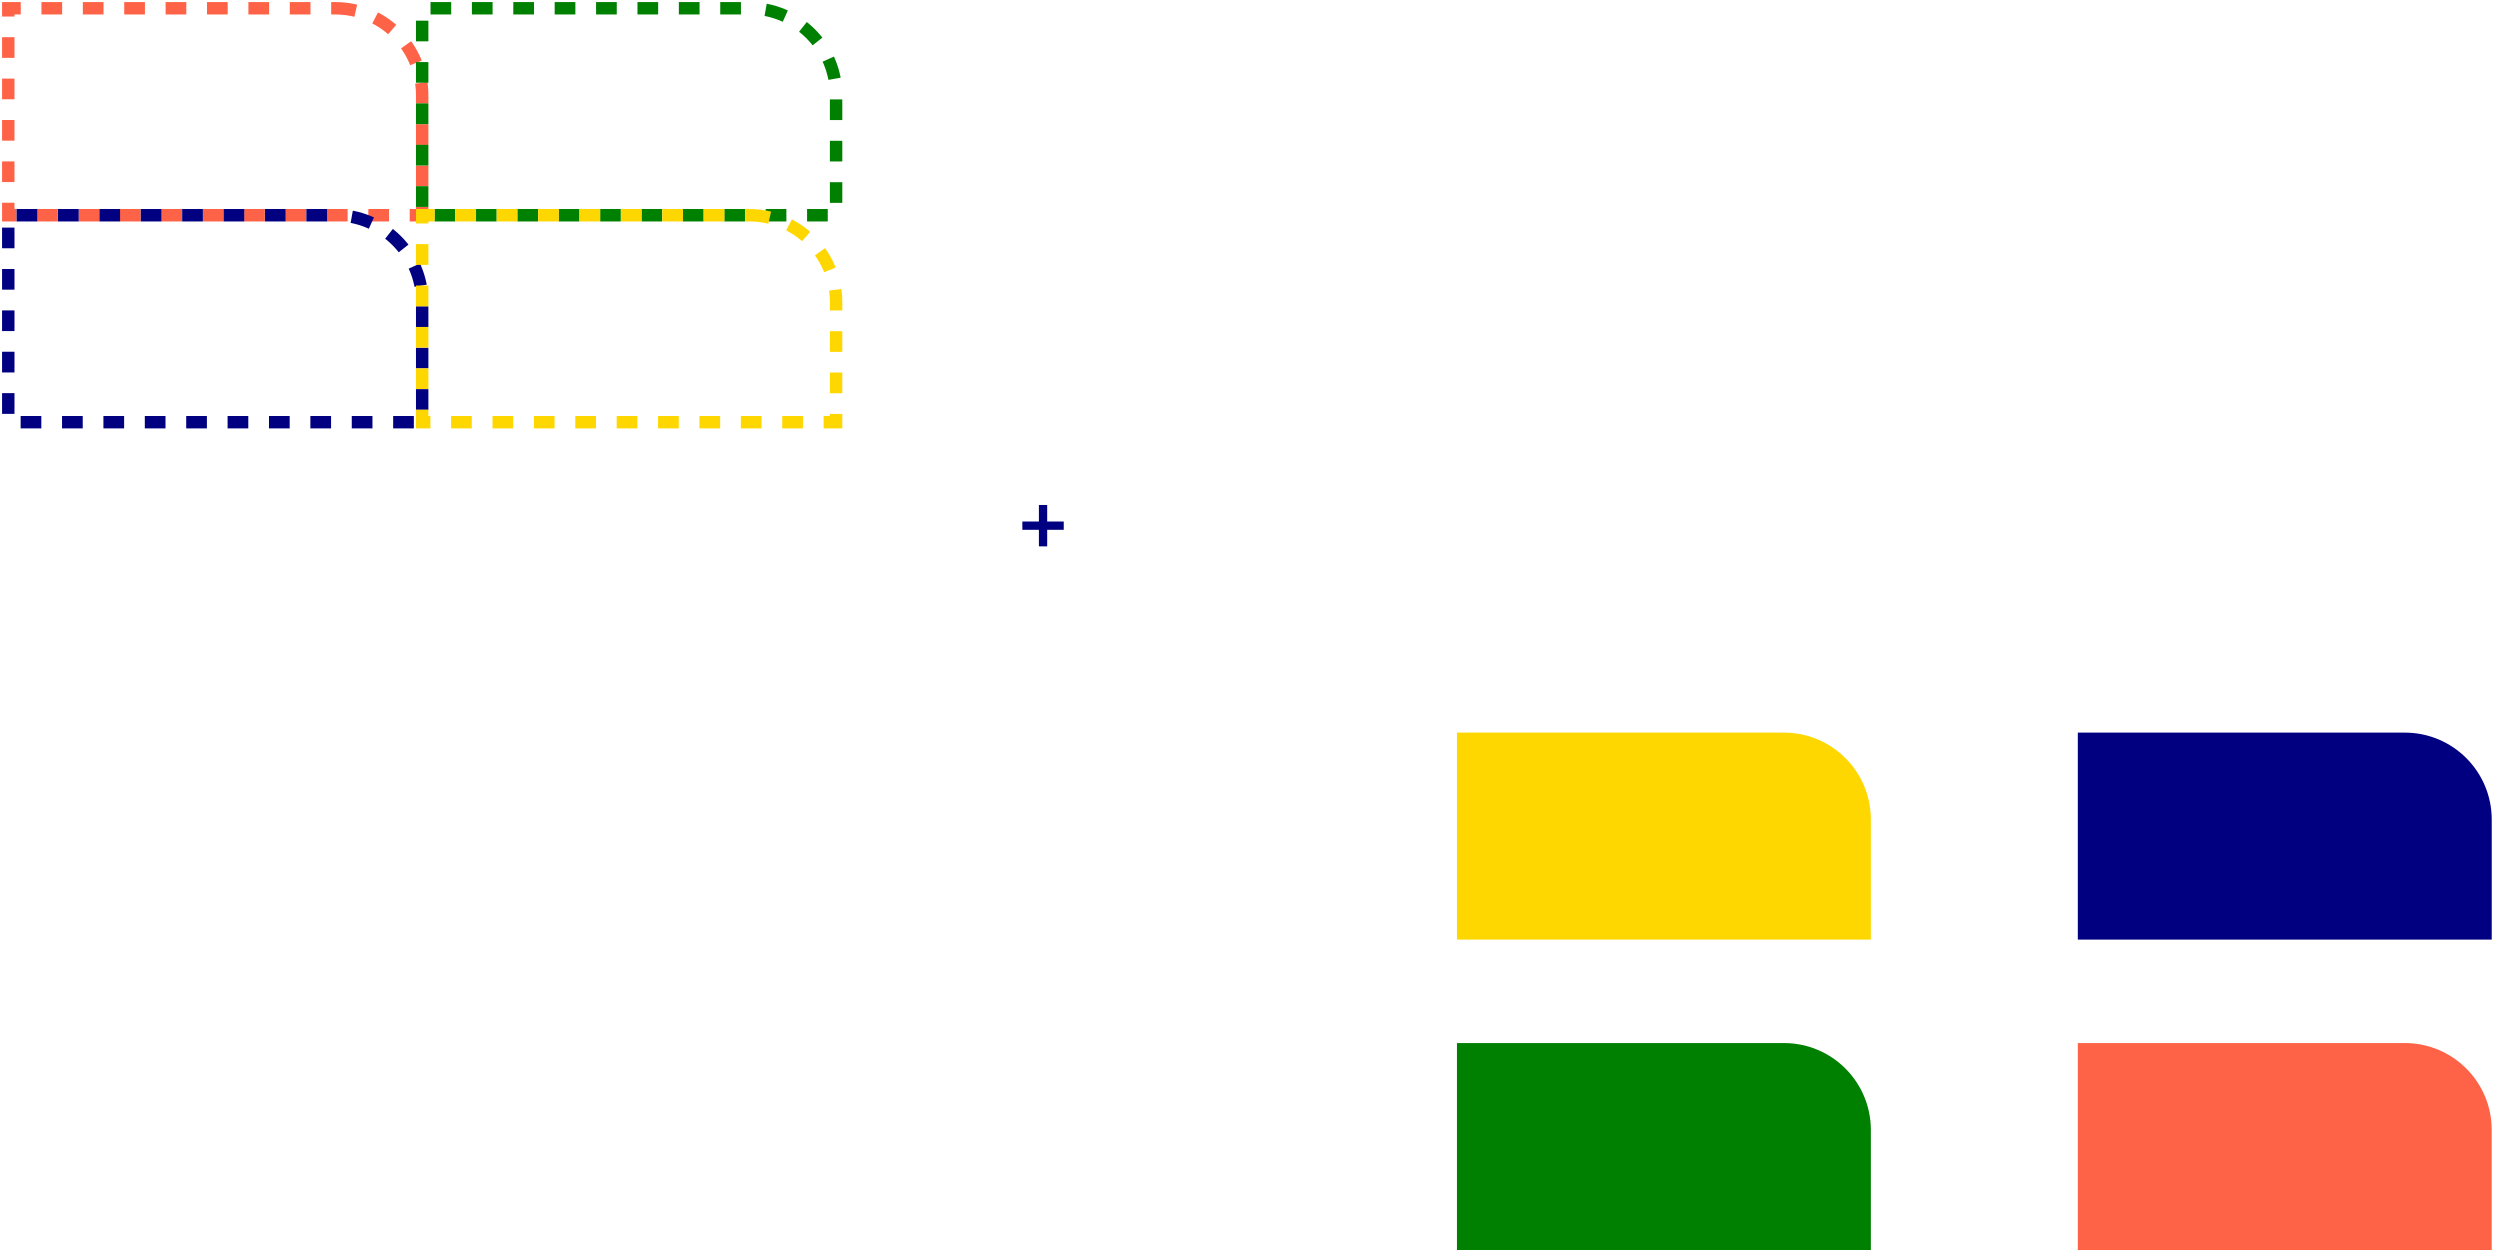
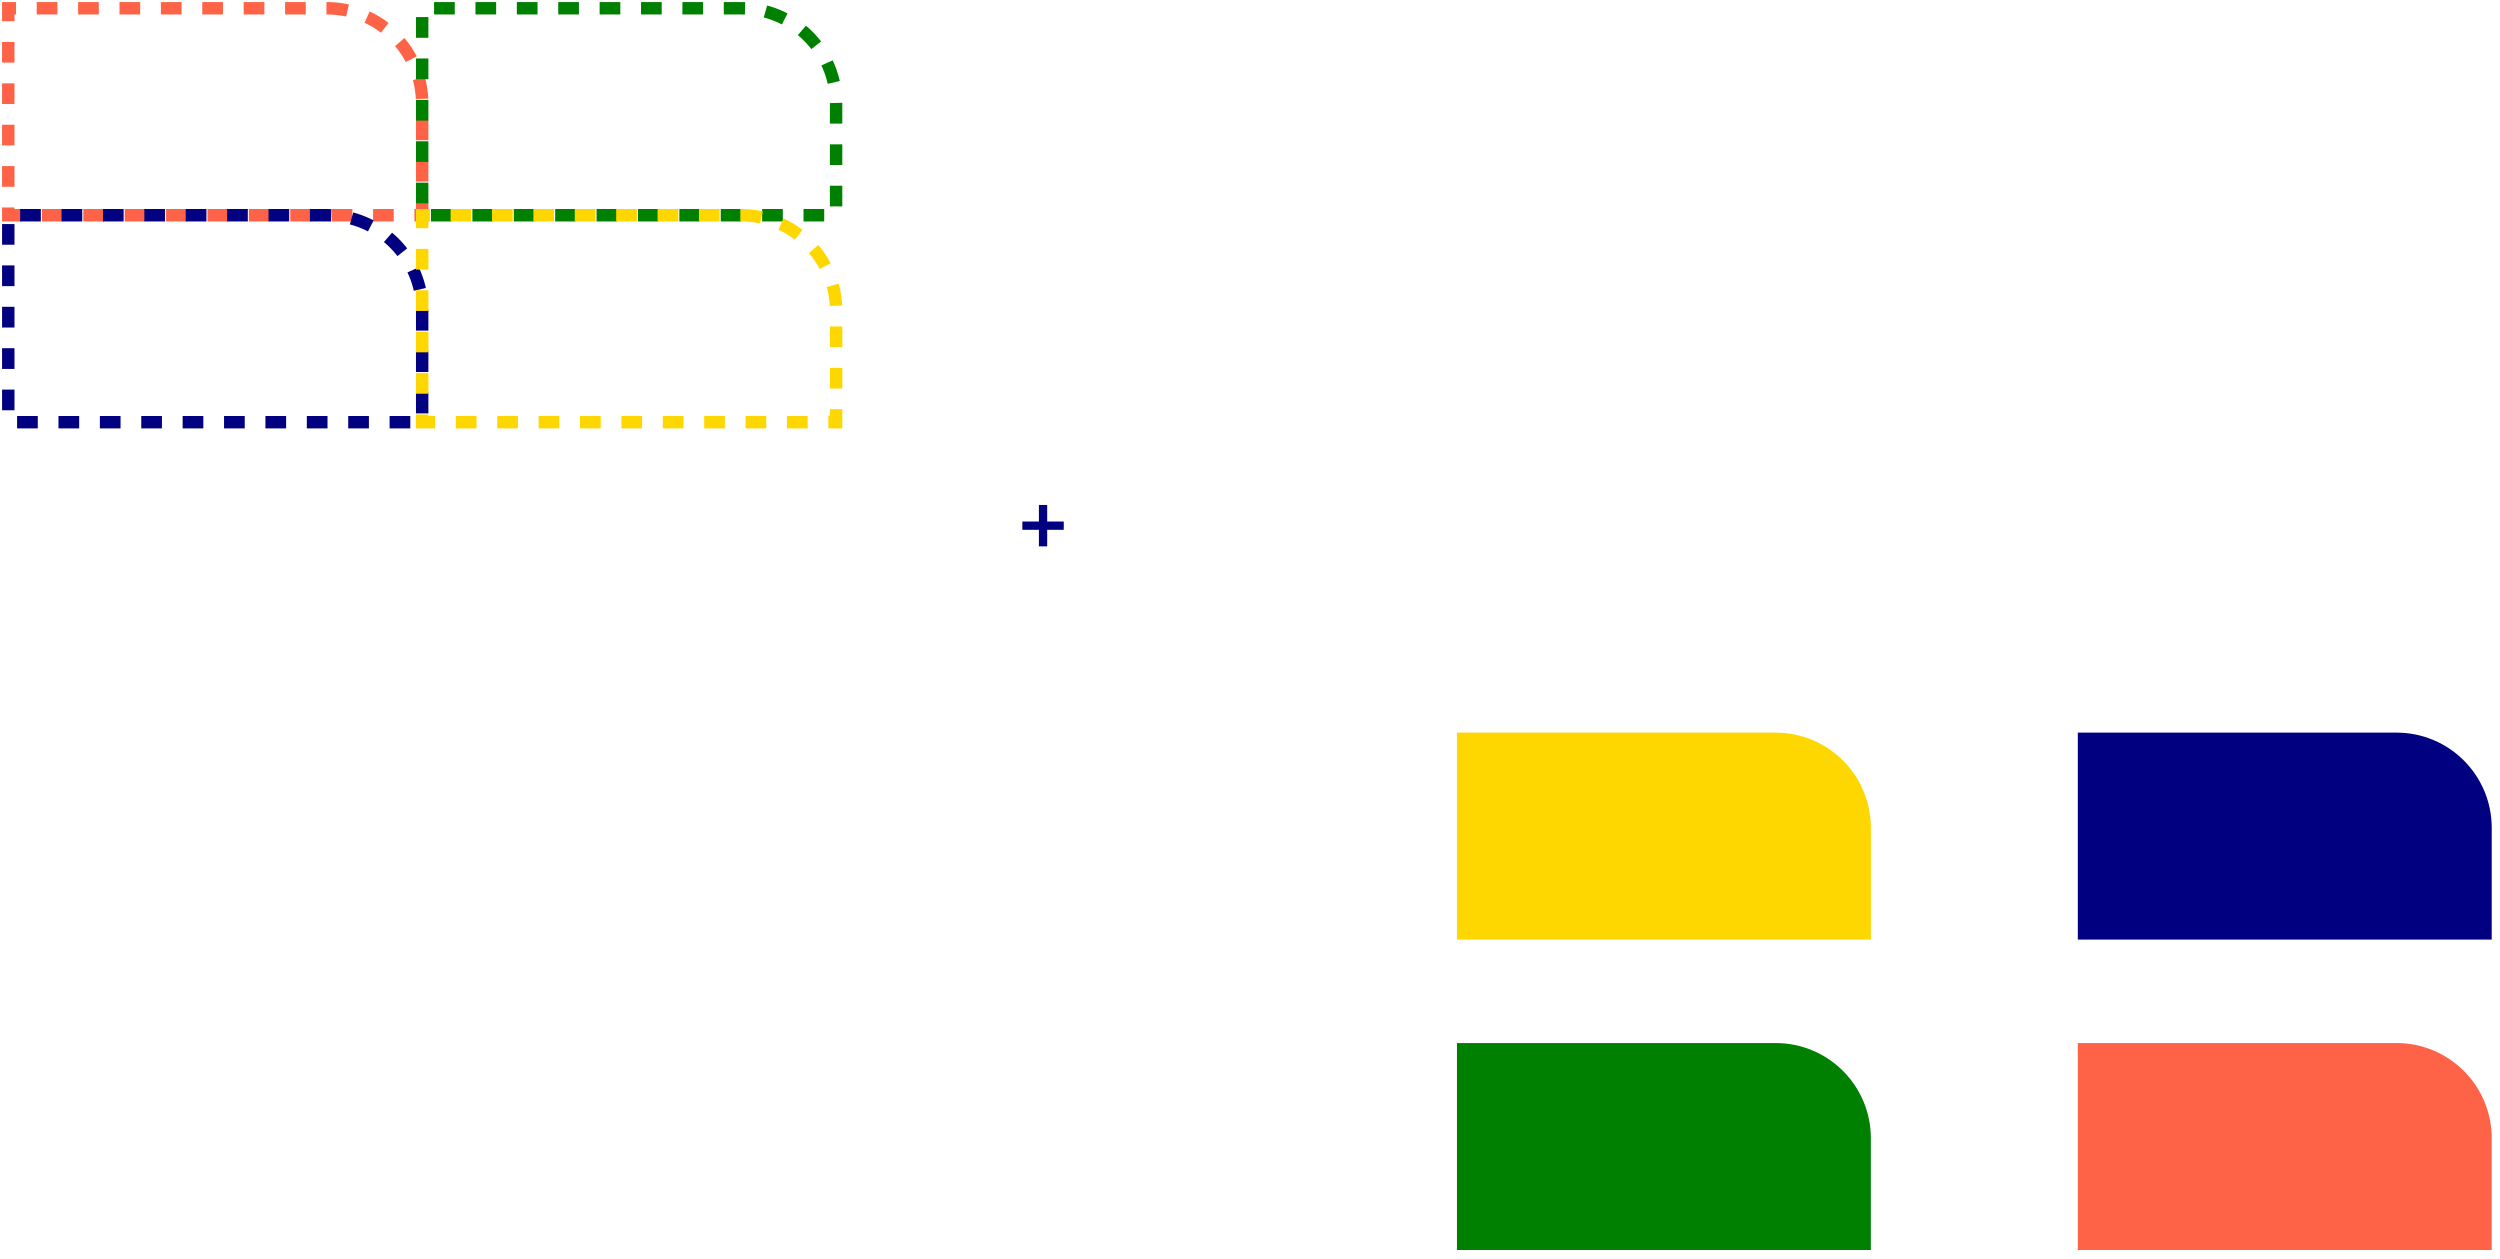
<svg xmlns="http://www.w3.org/2000/svg" xmlns:xlink="http://www.w3.org/1999/xlink" width="604" height="304" version="1.1">
  <style>
        .crosshairs {
            stroke: navy;
            stroke-width: 2;
        }
        .boundary {
            fill: none;
            stroke-width: 3;
            stroke-dasharray: 5 5;
        }
    </style>
  <defs>
-     <path id="box" d="M29,-25 a21,21 0 0 1 21,21 v29 h-100 v-50 z" />
+     <path id="box" d="M27,-25 a23,23 0 0 1 23,23 v27 h-100 v-50 z" />
  </defs>
  <g transform="translate(252,127)">
    <use xlink:href="#box" fill="tomato" transform="translate(300,150)" />
    <use xlink:href="#box" fill="green" transform="translate(150,150)" />
    <use xlink:href="#box" fill="navy" transform="translate(300,75)" />
    <use xlink:href="#box" fill="gold" transform="translate(150,75)" />
    <use xlink:href="#box" stroke="tomato" transform="translate(-200,-100)" class="boundary" />
-     <use xlink:href="#box" stroke="green" transform="translate(-100,-100)" class="boundary" stroke-dashoffset="6" />
-     <use xlink:href="#box" stroke="navy" transform="translate(-200,-50)" class="boundary" stroke-dashoffset="6" />
+     <use xlink:href="#box" stroke="green" transform="translate(-100,-100)" class="boundary" stroke-dashoffset="4" />
+     <use xlink:href="#box" stroke="navy" transform="translate(-200,-50)" class="boundary" stroke-dashoffset="4" />
    <use xlink:href="#box" stroke="gold" transform="translate(-100,-50)" class="boundary" />
    <line class="crosshairs" x1="-5" y1="0" x2="5" y2="0" />
    <line class="crosshairs" x1="0" y1="-5" x2="0" y2="5" />
  </g>
</svg>
